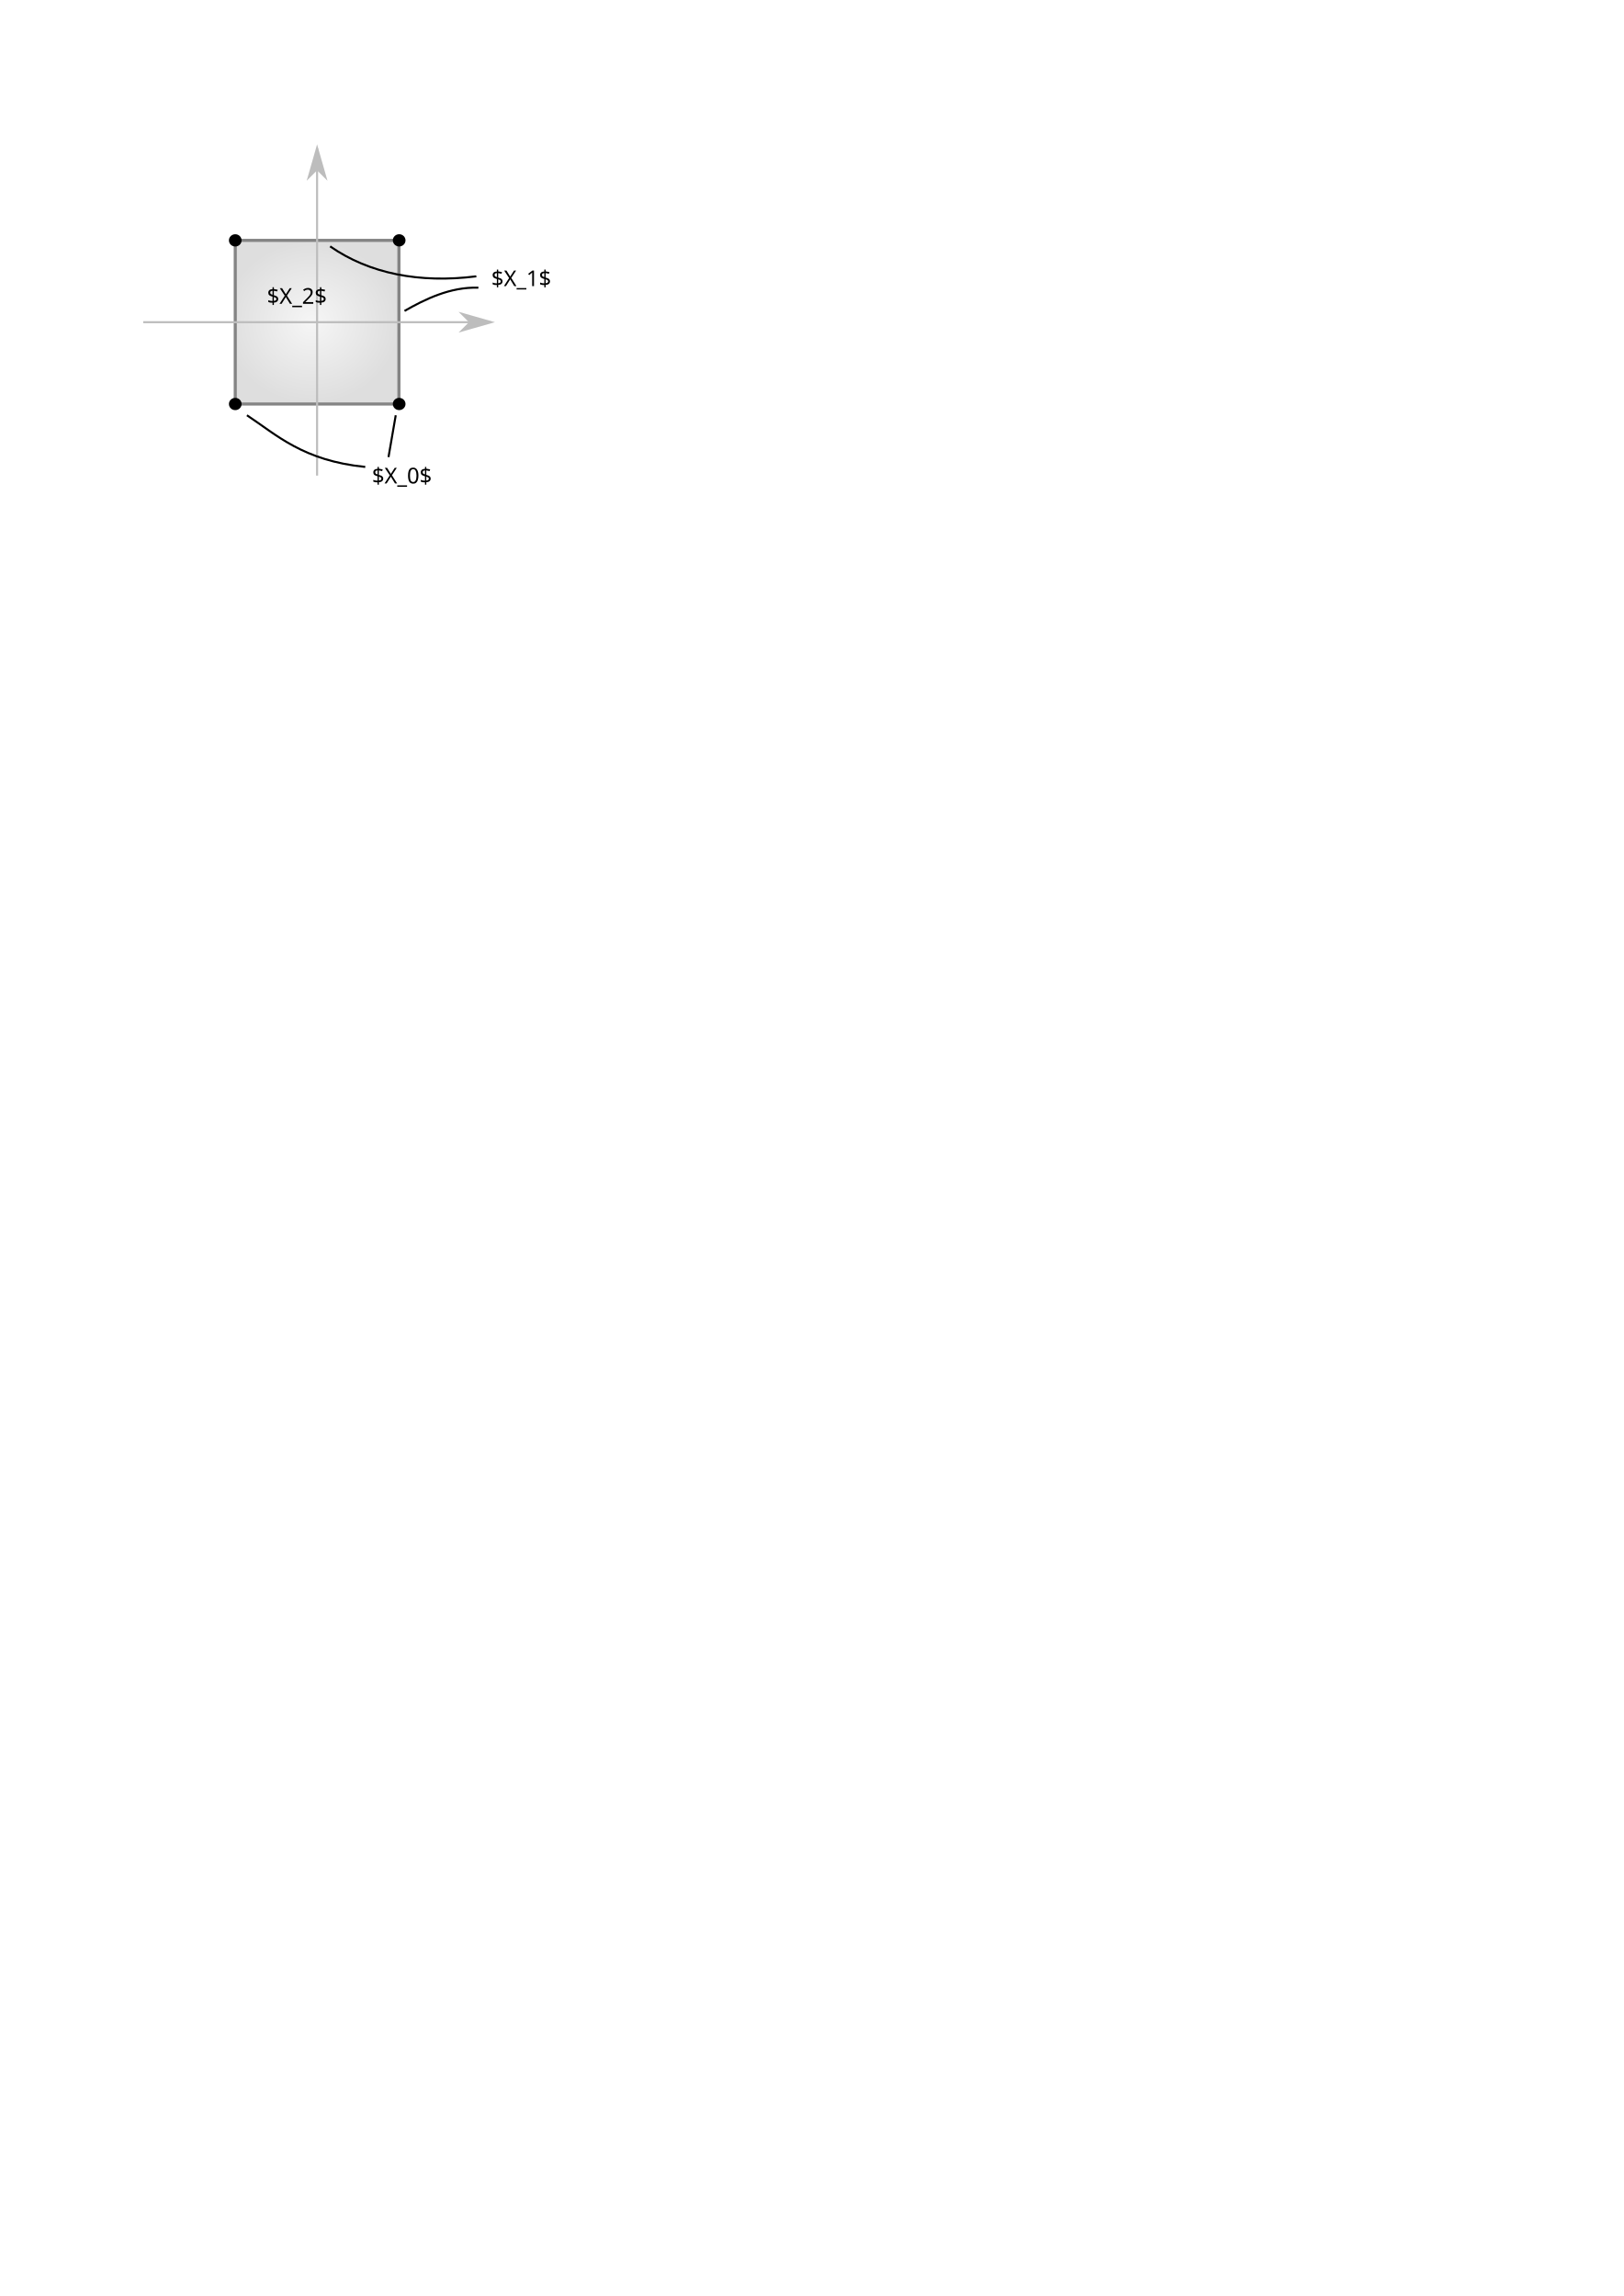
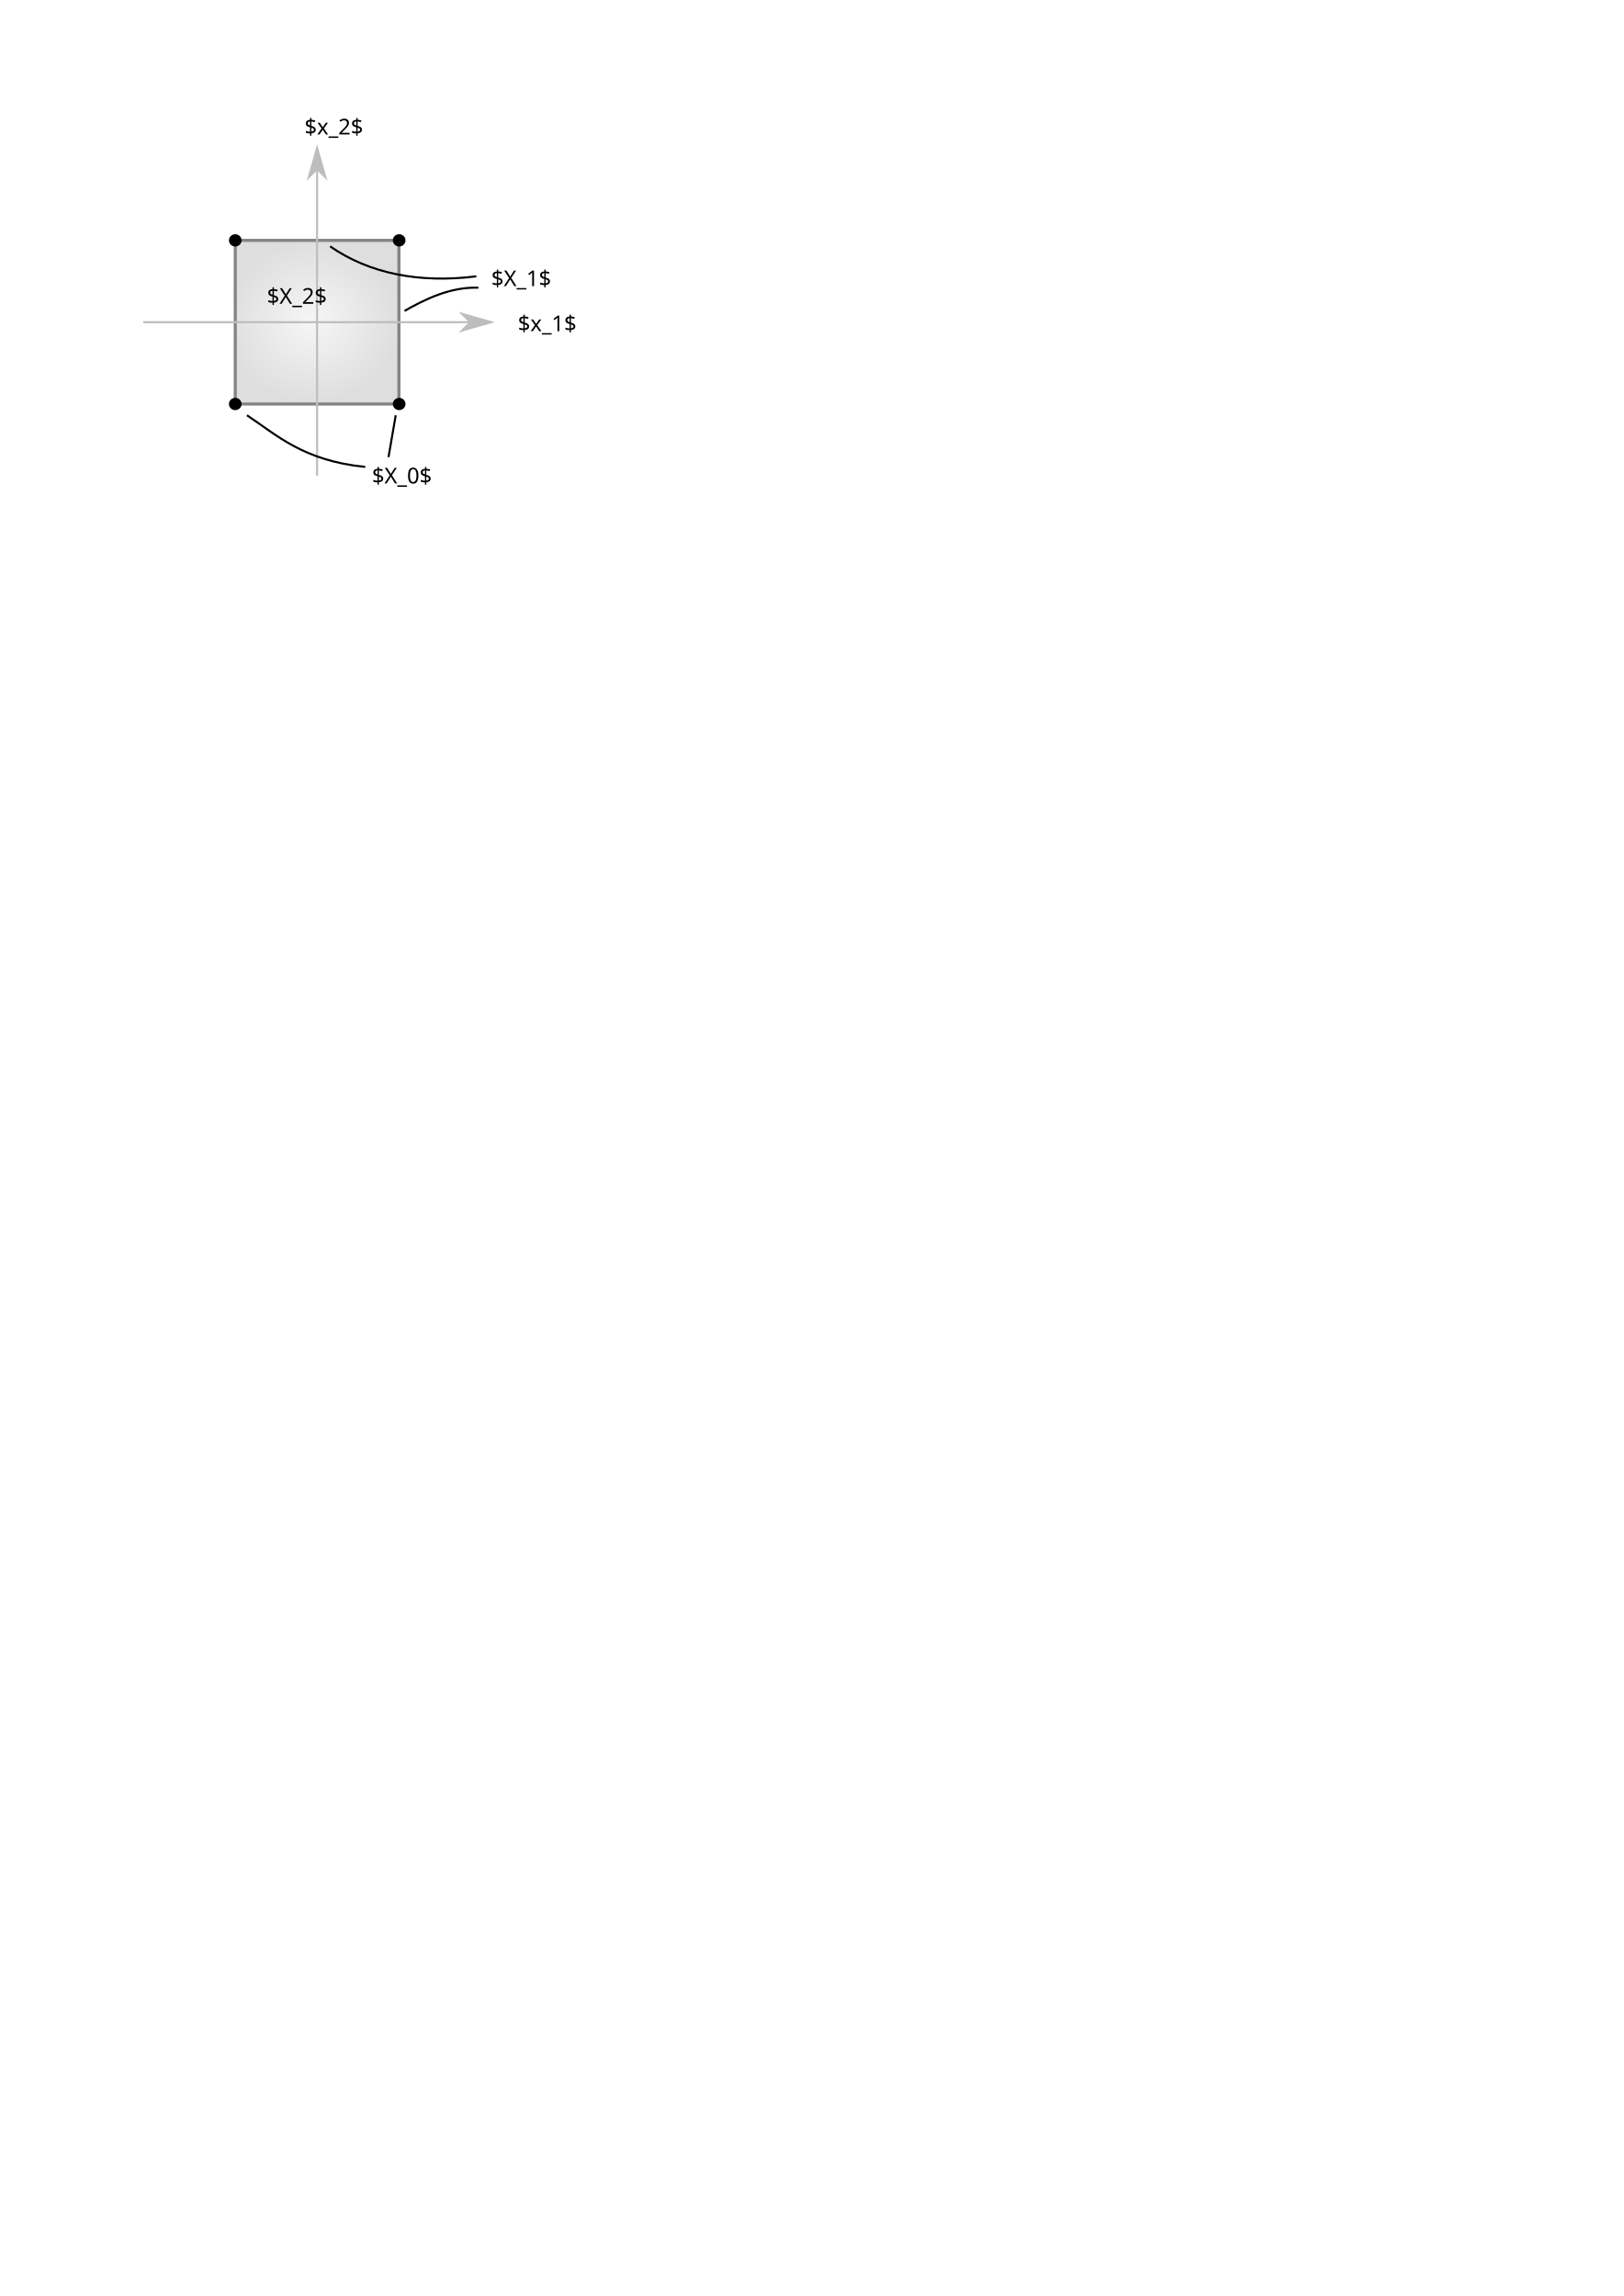
<svg xmlns="http://www.w3.org/2000/svg" xmlns:ns1="http://www.openswatchbook.org/uri/2009/osb" xmlns:xlink="http://www.w3.org/1999/xlink" width="210mm" height="297mm" viewBox="0 0 210 297" version="1.1" id="svg950">
  <defs id="defs944">
    <linearGradient id="linearGradient885">
      <stop style="stop-color:#000000;stop-opacity:0.037" offset="0" id="stop881" />
      <stop style="stop-color:#000000;stop-opacity:0.128" offset="1" id="stop883" />
    </linearGradient>
    <linearGradient id="linearGradient1676" ns1:paint="solid">
      <stop style="stop-color:#000000;stop-opacity:1;" offset="0" id="stop1674" />
    </linearGradient>
    <radialGradient xlink:href="#linearGradient885" id="radialGradient887" cx="40.349" cy="41.705" fx="40.349" fy="41.705" r="11.85" gradientTransform="matrix(0.9441797,0,0,0.8724106,2.252291,5.293441)" gradientUnits="userSpaceOnUse" />
    <marker style="overflow:visible" id="marker1036" refX="0" refY="0" orient="auto">
      <path transform="matrix(-0.8,0,0,-0.8,-10,0)" style="fill:#bdbdbd;fill-opacity:1;fill-rule:evenodd;stroke:#bdbdbd;stroke-width:1pt;stroke-opacity:1" d="M 0,0 5,-5 -12.5,0 5,5 Z" id="path1034" />
    </marker>
    <marker orient="auto" refY="0" refX="0" id="Arrow1Lend" style="overflow:visible">
      <path id="path46806" d="M 0,0 5,-5 -12.5,0 5,5 Z" style="fill:#bdbdbd;fill-opacity:1;fill-rule:evenodd;stroke:#bdbdbd;stroke-width:1pt;stroke-opacity:1" transform="matrix(-0.8,0,0,-0.8,-10,0)" />
    </marker>
  </defs>
  <g id="layer1">
    <rect style="opacity:1;fill:url(#radialGradient887);fill-opacity:1;stroke:#848484;stroke-width:0.4;stroke-miterlimit:4;stroke-dasharray:none;stroke-dashoffset:0;stroke-opacity:1" id="rect879" width="21.167" height="21.167" x="30.427" y="31.094" ry="0" />
    <ellipse style="opacity:1;fill:#000000;fill-opacity:1;stroke:none;stroke-width:0.265;stroke-miterlimit:4;stroke-dasharray:none;stroke-dashoffset:0;stroke-opacity:1" id="path889" cx="30.427" cy="31.094" rx="0.82" ry="0.793" />
    <ellipse style="opacity:1;fill:#000000;fill-opacity:1;stroke:none;stroke-width:0.265;stroke-miterlimit:4;stroke-dasharray:none;stroke-dashoffset:0;stroke-opacity:1" id="path889-5" cx="30.427" cy="52.26" rx="0.82" ry="0.793" />
    <ellipse style="opacity:1;fill:#000000;fill-opacity:1;stroke:none;stroke-width:0.265;stroke-miterlimit:4;stroke-dasharray:none;stroke-dashoffset:0;stroke-opacity:1" id="path889-3" cx="51.626" cy="52.258" rx="0.82" ry="0.793" />
    <ellipse style="opacity:1;fill:#000000;fill-opacity:1;stroke:none;stroke-width:0.265;stroke-miterlimit:4;stroke-dasharray:none;stroke-dashoffset:0;stroke-opacity:1" id="path889-56" cx="51.626" cy="31.091" rx="0.82" ry="0.793" />
    <path style="fill:none;stroke:#bdbdbd;stroke-width:0.265px;stroke-linecap:butt;stroke-linejoin:miter;stroke-opacity:1;marker-end:url(#Arrow1Lend)" d="M 41.01,61.521 V 19.188" id="path988" />
    <path style="fill:none;stroke:#bdbdbd;stroke-width:0.265px;stroke-linecap:butt;stroke-linejoin:miter;stroke-opacity:1;marker-end:url(#marker1036)" d="M 18.521,41.677 H 63.5" id="path988-3" />
    <path style="fill:none;stroke:#000000;stroke-width:0.265px;stroke-linecap:butt;stroke-linejoin:miter;stroke-opacity:1" d="m 31.939,53.718 c 3.801,2.508 7.245,5.877 15.301,6.682" id="path1647" />
    <path style="fill:none;stroke:#000000;stroke-width:0.265px;stroke-linecap:butt;stroke-linejoin:miter;stroke-opacity:1" d="m 51.182,53.718 c -0.312,1.804 -0.624,3.608 -0.935,5.412" id="path1649" />
    <path style="fill:none;stroke:#000000;stroke-width:0.265px;stroke-linecap:butt;stroke-linejoin:miter;stroke-opacity:1" d="m 42.696,31.869 c 5.054,3.517 11.542,4.807 18.909,3.875" id="path1651" />
    <path style="fill:none;stroke:#000000;stroke-width:0.265px;stroke-linecap:butt;stroke-linejoin:miter;stroke-opacity:1" d="m 52.318,40.221 c 2.586,-1.478 5.901,-3.131 9.555,-3.007" id="path1653" />
    <text xml:space="preserve" style="font-style:normal;font-weight:normal;font-size:2.822px;line-height:1.25;font-family:sans-serif;letter-spacing:0px;word-spacing:0px;fill:#000000;fill-opacity:1;stroke:none;stroke-width:0.265" x="48.109" y="62.538" id="text1657">
      <tspan id="tspan1655" x="48.109" y="62.538" style="stroke-width:0.265">$X_0$</tspan>
    </text>
    <text xml:space="preserve" style="font-style:normal;font-weight:normal;font-size:2.822px;line-height:1.25;font-family:sans-serif;letter-spacing:0px;word-spacing:0px;fill:#000000;fill-opacity:1;stroke:none;stroke-width:0.265" x="63.543" y="37.014" id="text1661">
      <tspan id="tspan1659" x="63.543" y="37.014" style="stroke-width:0.265">$X_1$</tspan>
    </text>
    <text xml:space="preserve" style="font-style:normal;font-weight:normal;font-size:2.822px;line-height:1.25;font-family:sans-serif;letter-spacing:0px;word-spacing:0px;fill:#000000;fill-opacity:1;stroke:none;stroke-width:0.265" x="34.528" y="39.296" id="text1665">
      <tspan id="tspan1663" x="34.528" y="39.296" style="stroke-width:0.265">$X_2$</tspan>
    </text>
+     <text xml:space="preserve" style="font-style:normal;font-weight:normal;font-size:2.822px;line-height:1.25;font-family:sans-serif;letter-spacing:0px;word-spacing:0px;fill:#000000;fill-opacity:1;stroke:none;stroke-width:0.265" x="66.978" y="42.84" id="text866">
+       <tspan id="tspan864" x="66.978" y="42.84" style="stroke-width:0.265">$x_1$</tspan>
+     </text>
+     <text xml:space="preserve" style="font-style:normal;font-weight:normal;font-size:2.822px;line-height:1.25;font-family:sans-serif;letter-spacing:0px;word-spacing:0px;fill:#000000;fill-opacity:1;stroke:none;stroke-width:0.265" x="39.382" y="17.396" id="text870">
+       <tspan id="tspan868" x="39.382" y="17.396" style="stroke-width:0.265">$x_2$</tspan>
+     </text>
  </g>
</svg>
